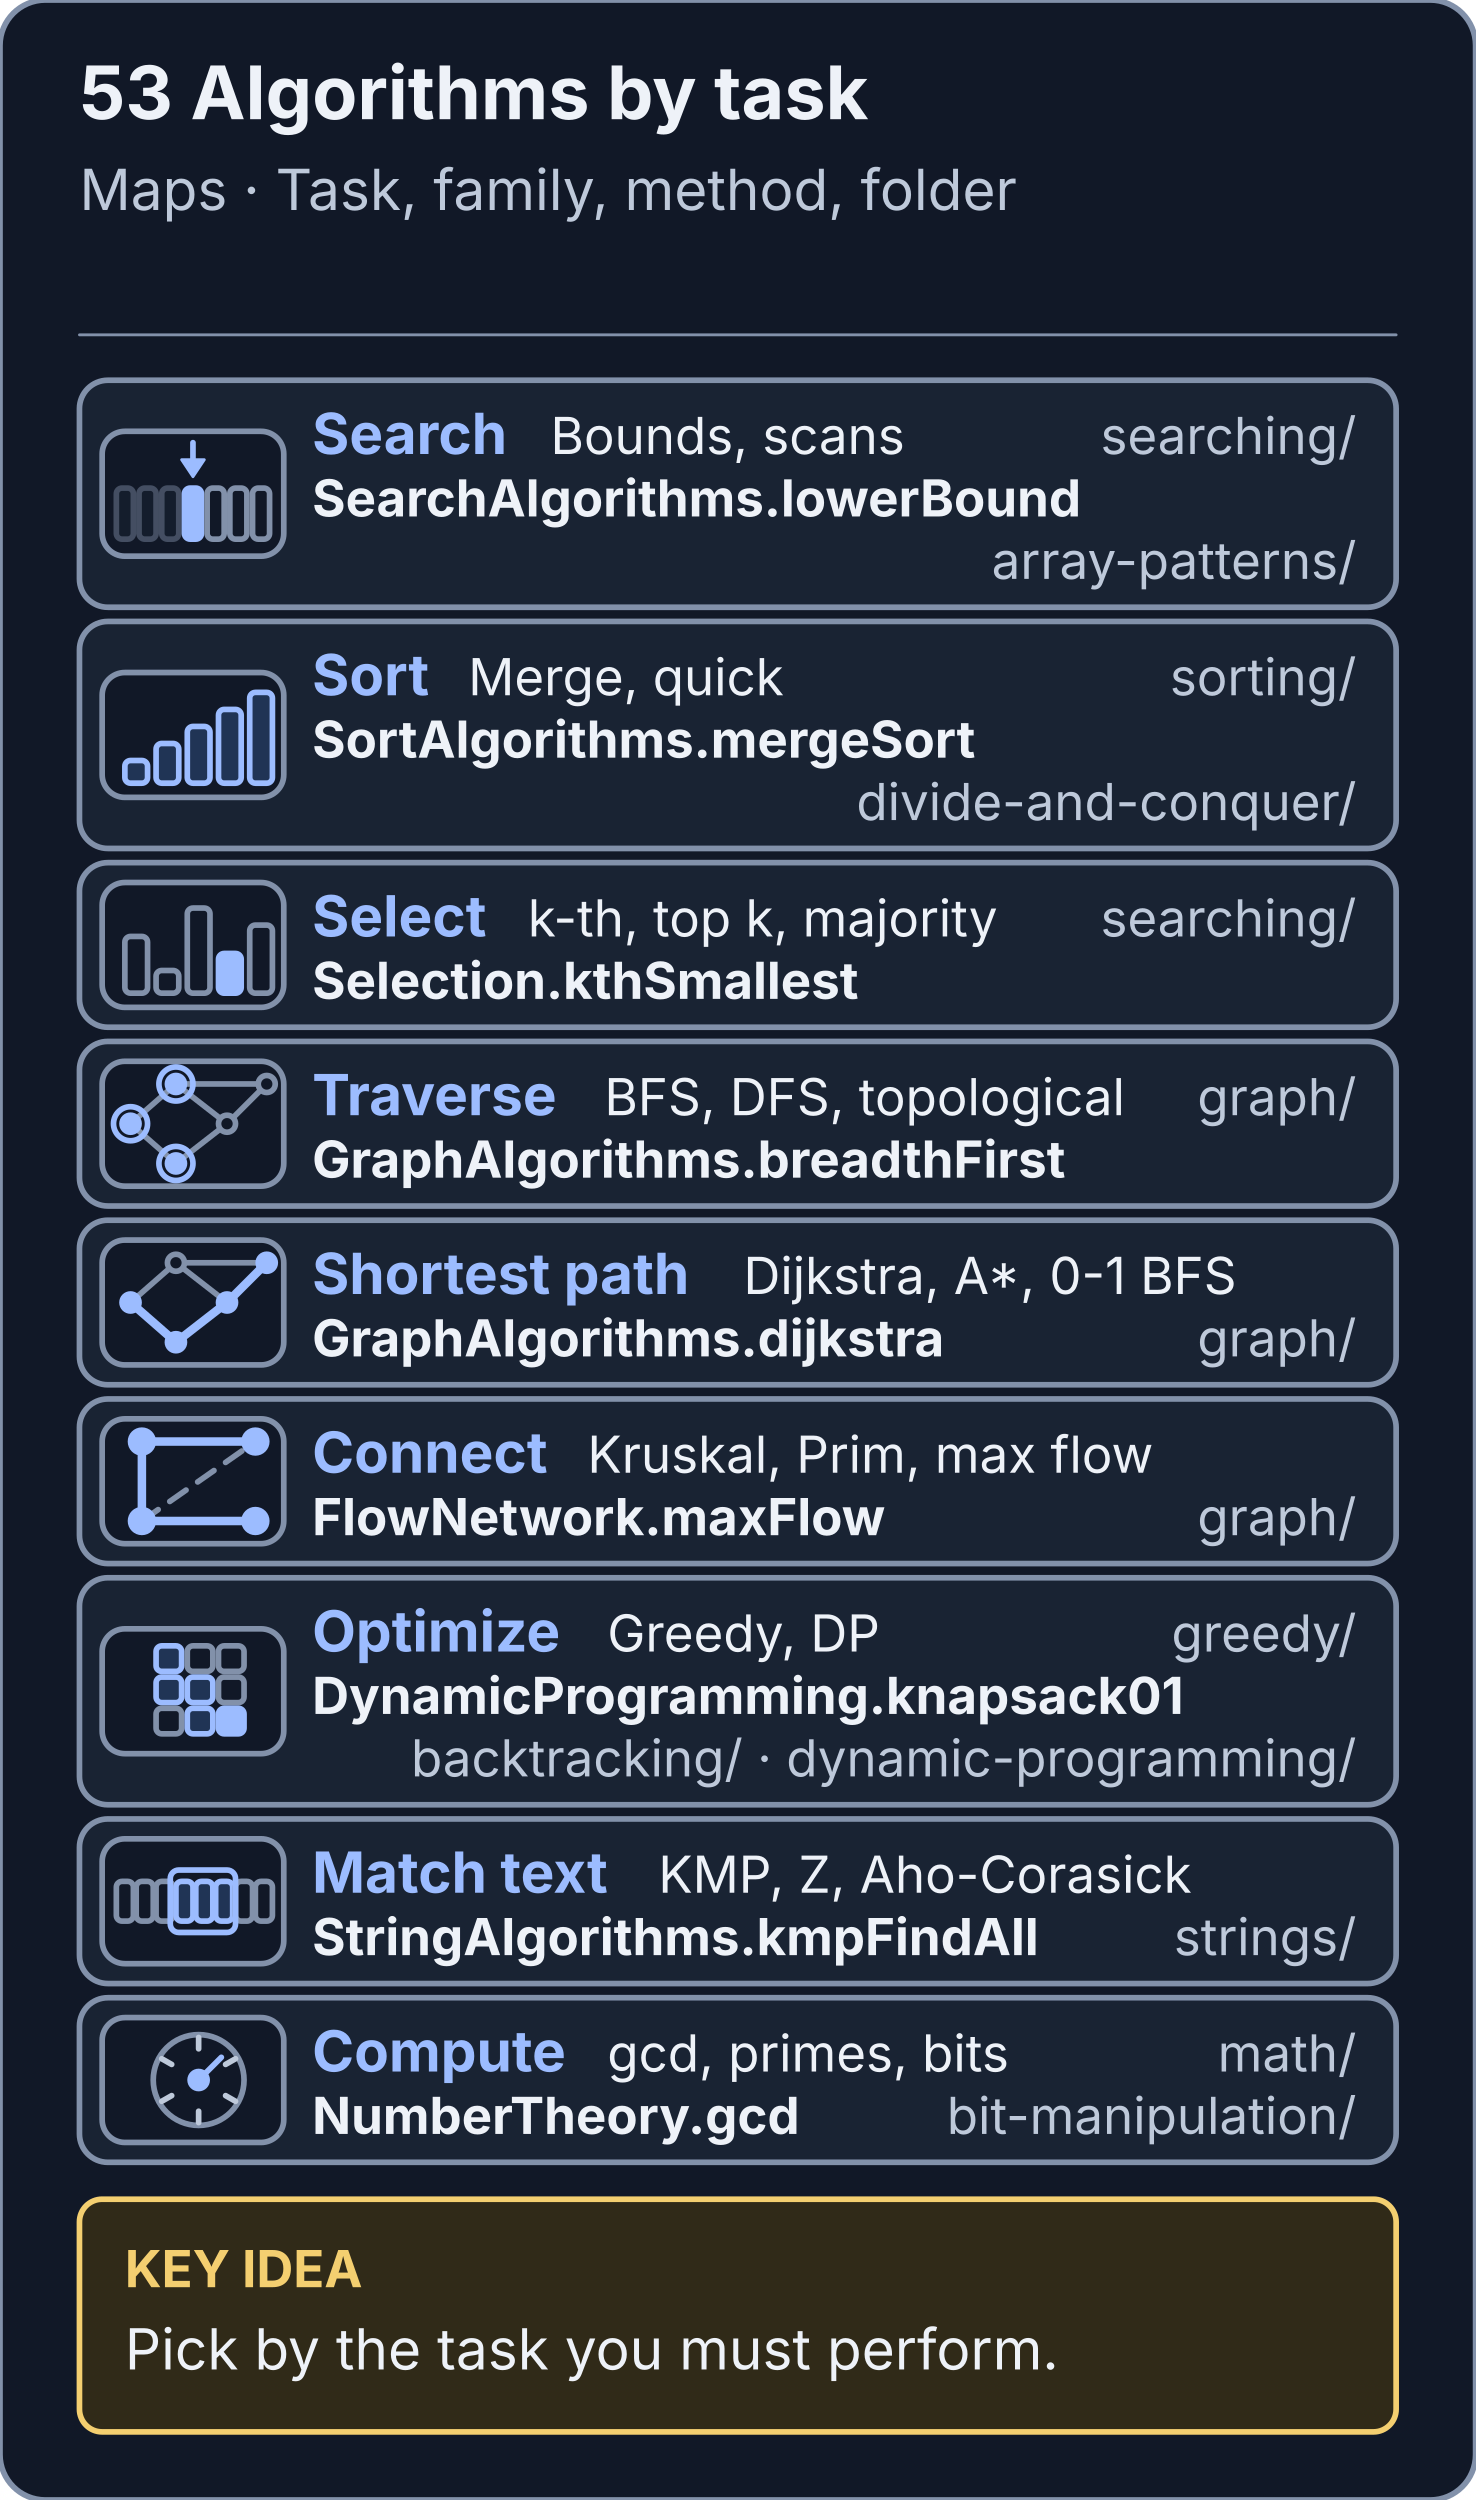
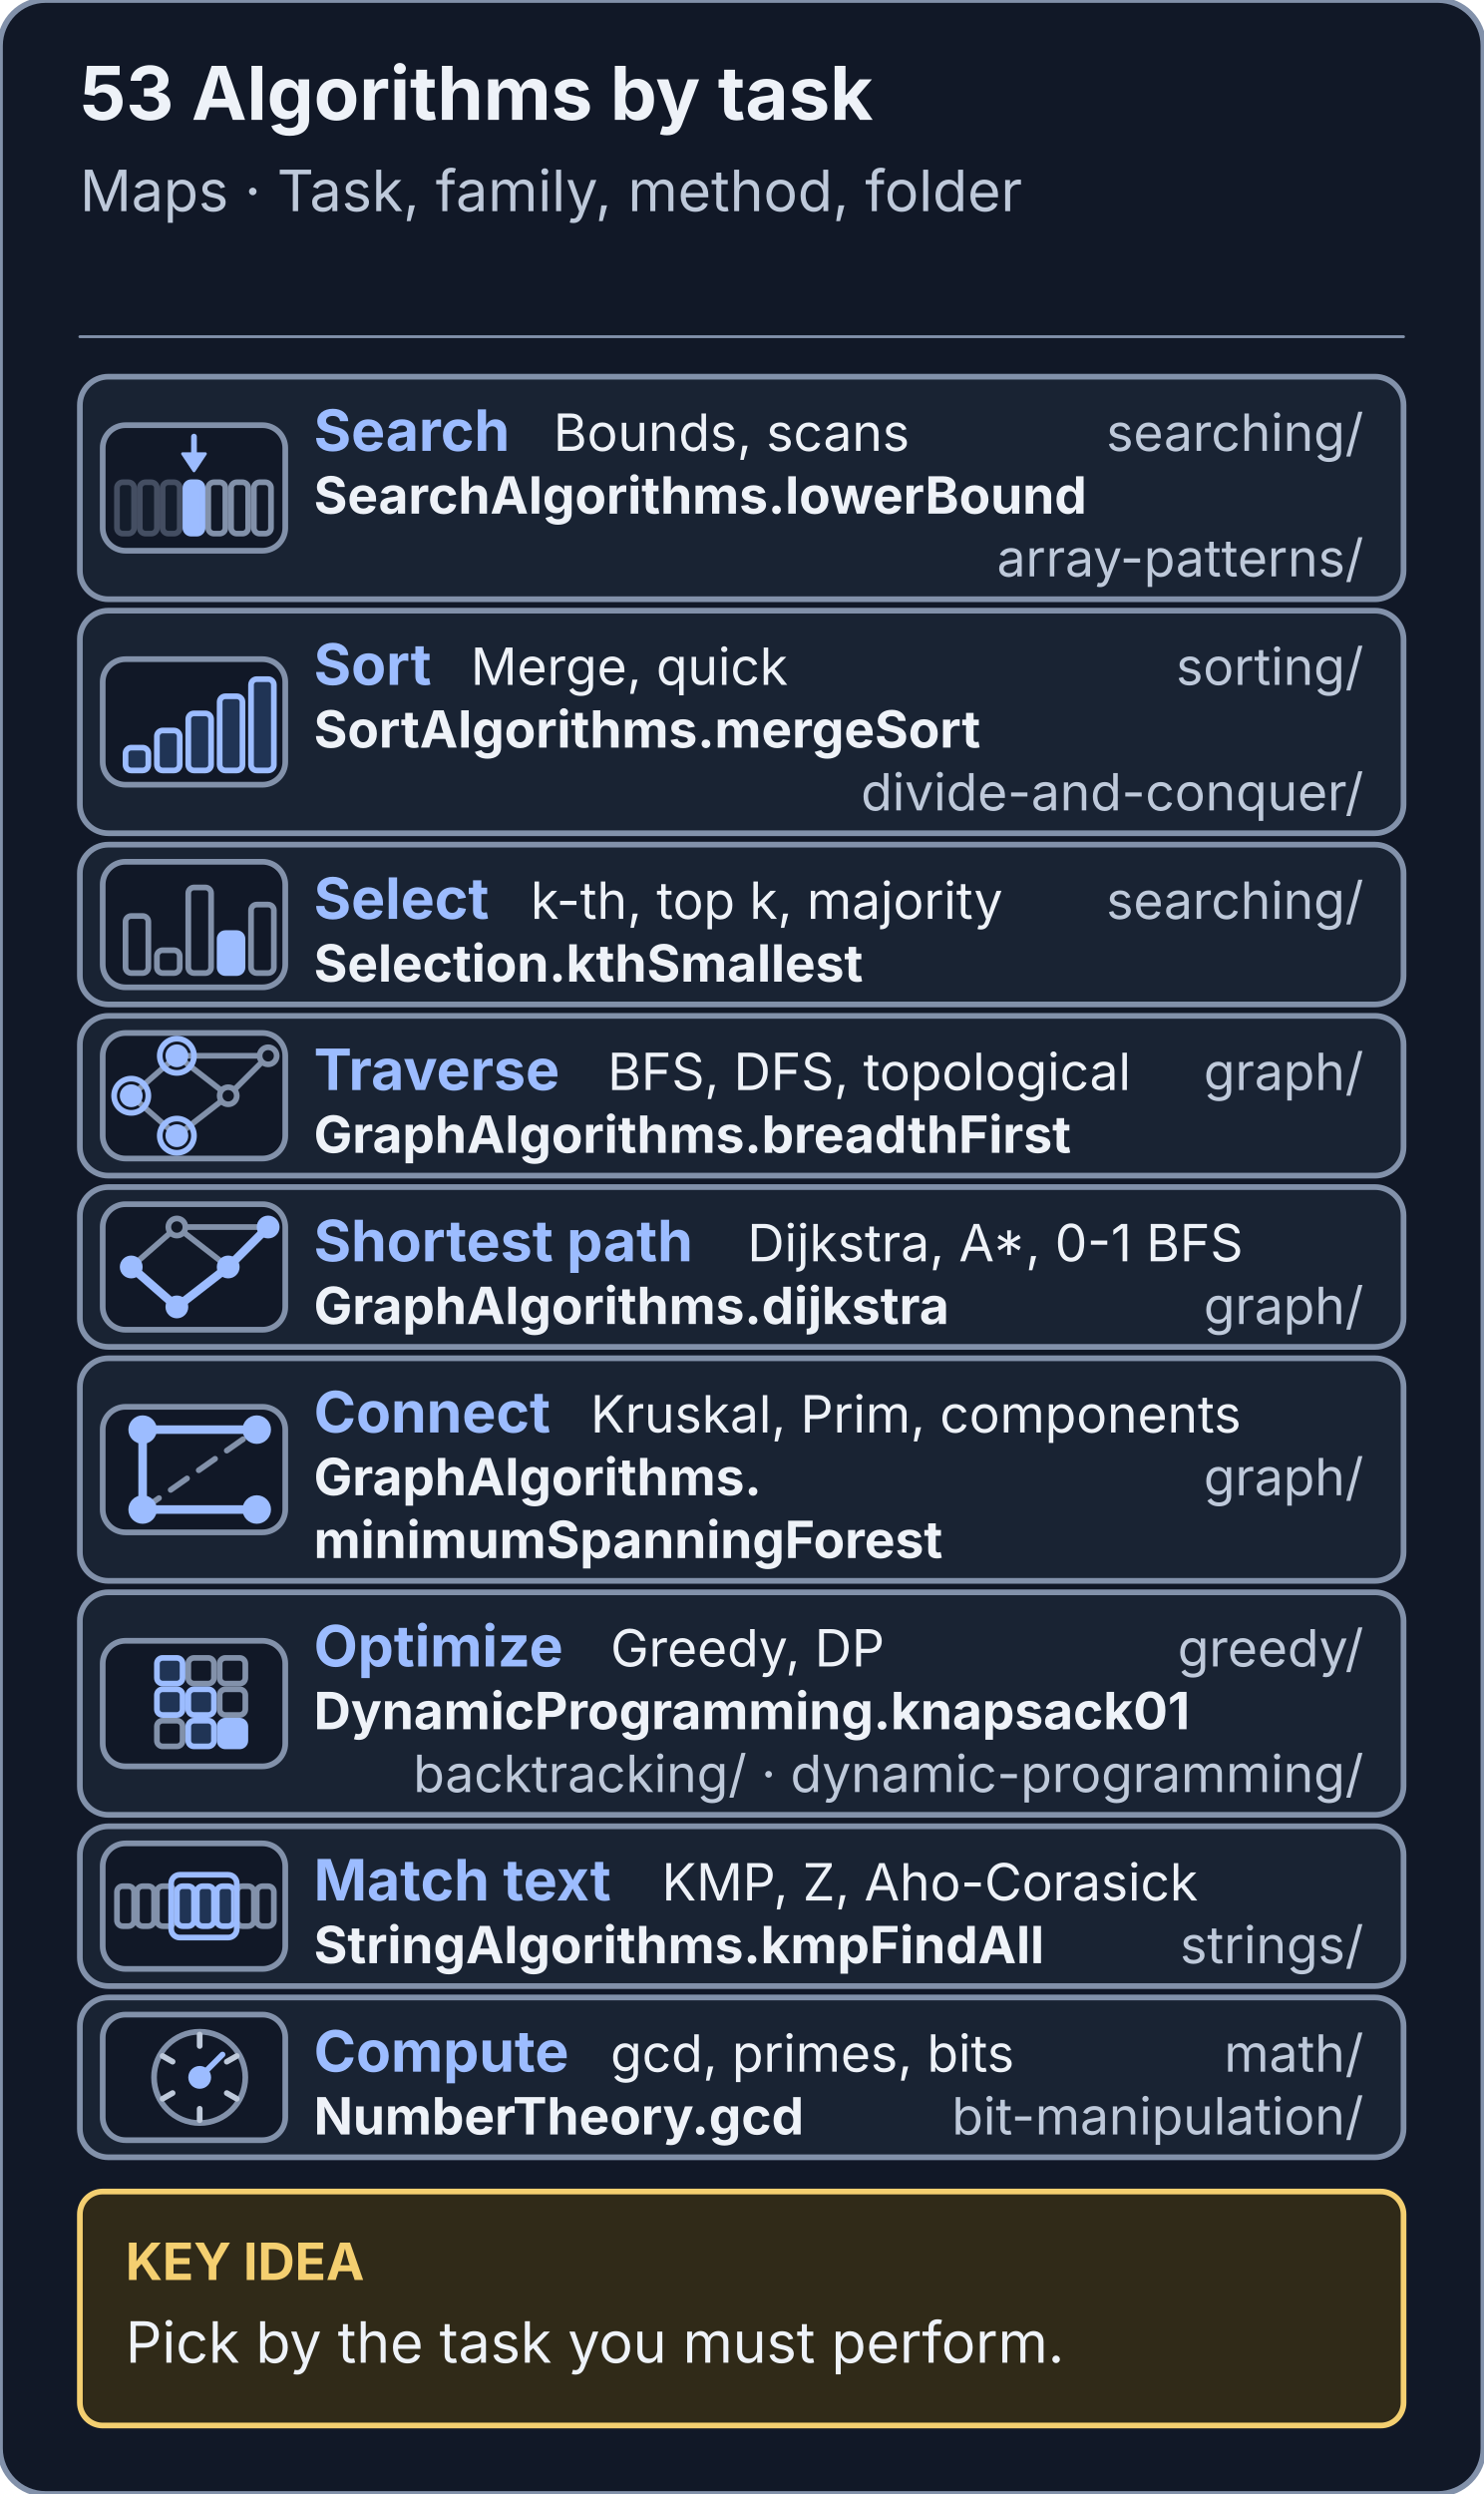
- <svg xmlns="http://www.w3.org/2000/svg" viewBox="0 0 520 881" width="520" height="881" role="img" aria-labelledby="title desc">
+ <svg xmlns="http://www.w3.org/2000/svg" viewBox="0 0 520 874" width="520" height="874" role="img" aria-labelledby="title desc">
  <style>text{font-family:system-ui,-apple-system,BlinkMacSystemFont,"Segoe UI",sans-serif} line,path{stroke-linecap:round;stroke-linejoin:round}</style>
  <defs>
    <marker id="algorithms-map-paper-arrow" markerWidth="9" markerHeight="9" refX="8" refY="4" orient="auto" markerUnits="userSpaceOnUse">
      <path d="M 0 0 L 8 4 L 0 8 Z" fill="#111827" />
    </marker>
    <marker id="algorithms-map-ink-arrow" markerWidth="9" markerHeight="9" refX="8" refY="4" orient="auto" markerUnits="userSpaceOnUse">
      <path d="M 0 0 L 8 4 L 0 8 Z" fill="#eef2f8" />
    </marker>
    <marker id="algorithms-map-muted-arrow" markerWidth="9" markerHeight="9" refX="8" refY="4" orient="auto" markerUnits="userSpaceOnUse">
      <path d="M 0 0 L 8 4 L 0 8 Z" fill="#bec9da" />
    </marker>
    <marker id="algorithms-map-line-arrow" markerWidth="9" markerHeight="9" refX="8" refY="4" orient="auto" markerUnits="userSpaceOnUse">
      <path d="M 0 0 L 8 4 L 0 8 Z" fill="#8291aa" />
    </marker>
    <marker id="algorithms-map-blue-arrow" markerWidth="9" markerHeight="9" refX="8" refY="4" orient="auto" markerUnits="userSpaceOnUse">
      <path d="M 0 0 L 8 4 L 0 8 Z" fill="#9cbcff" />
    </marker>
    <marker id="algorithms-map-soft-arrow" markerWidth="9" markerHeight="9" refX="8" refY="4" orient="auto" markerUnits="userSpaceOnUse">
      <path d="M 0 0 L 8 4 L 0 8 Z" fill="#203455" />
    </marker>
    <marker id="algorithms-map-note-arrow" markerWidth="9" markerHeight="9" refX="8" refY="4" orient="auto" markerUnits="userSpaceOnUse">
      <path d="M 0 0 L 8 4 L 0 8 Z" fill="#302a18" />
    </marker>
    <marker id="algorithms-map-gold-arrow" markerWidth="9" markerHeight="9" refX="8" refY="4" orient="auto" markerUnits="userSpaceOnUse">
      <path d="M 0 0 L 8 4 L 0 8 Z" fill="#f4cf70" />
    </marker>
    <marker id="algorithms-map-red-arrow" markerWidth="9" markerHeight="9" refX="8" refY="4" orient="auto" markerUnits="userSpaceOnUse">
      <path d="M 0 0 L 8 4 L 0 8 Z" fill="#ffaaa1" />
    </marker>
    <marker id="algorithms-map-panel-arrow" markerWidth="9" markerHeight="9" refX="8" refY="4" orient="auto" markerUnits="userSpaceOnUse">
      <path d="M 0 0 L 8 4 L 0 8 Z" fill="#192333" />
    </marker>
    <marker id="algorithms-map-green-arrow" markerWidth="9" markerHeight="9" refX="8" refY="4" orient="auto" markerUnits="userSpaceOnUse">
      <path d="M 0 0 L 8 4 L 0 8 Z" fill="#86dca2" />
    </marker>
    <marker id="algorithms-map-mint-arrow" markerWidth="9" markerHeight="9" refX="8" refY="4" orient="auto" markerUnits="userSpaceOnUse">
      <path d="M 0 0 L 8 4 L 0 8 Z" fill="#173527" />
    </marker>
    <marker id="algorithms-map-violet-arrow" markerWidth="9" markerHeight="9" refX="8" refY="4" orient="auto" markerUnits="userSpaceOnUse">
      <path d="M 0 0 L 8 4 L 0 8 Z" fill="#cdb6ff" />
    </marker>
    <marker id="algorithms-map-lilac-arrow" markerWidth="9" markerHeight="9" refX="8" refY="4" orient="auto" markerUnits="userSpaceOnUse">
      <path d="M 0 0 L 8 4 L 0 8 Z" fill="#2a2346" />
    </marker>
    <marker id="algorithms-map-rose-arrow" markerWidth="9" markerHeight="9" refX="8" refY="4" orient="auto" markerUnits="userSpaceOnUse">
      <path d="M 0 0 L 8 4 L 0 8 Z" fill="#3d1f22" />
    </marker>
  </defs>
-   <rect x="0" y="0" width="520" height="881" rx="16" fill="#111827" stroke="#8291aa" stroke-width="2" />
+   <rect x="0" y="0" width="520" height="874" rx="16" fill="#111827" stroke="#8291aa" stroke-width="2" />
  <text x="28" y="42" font-size="26" fill="#eef2f8" text-anchor="start" font-weight="700">53  Algorithms by task</text>
  <text x="28" y="74" font-size="20" fill="#bec9da" text-anchor="start" font-weight="400">Maps · Task, family, method, folder</text>
  <line x1="28" y1="118" x2="492" y2="118" stroke="#8291aa" stroke-width="1" />
-   <rect x="28" y="134" width="464" height="80" rx="10" fill="#192333" stroke="#8291aa" stroke-width="2" />
-   <rect x="36" y="152" width="64" height="44" rx="8" fill="#111827" stroke="#8291aa" stroke-width="2" />
-   <rect x="41" y="172" width="6" height="18" rx="2" fill="#192333" stroke="#8291aa" stroke-width="2" opacity="0.45" />
-   <rect x="49" y="172" width="6" height="18" rx="2" fill="#192333" stroke="#8291aa" stroke-width="2" opacity="0.45" />
-   <rect x="57" y="172" width="6" height="18" rx="2" fill="#192333" stroke="#8291aa" stroke-width="2" opacity="0.45" />
-   <rect x="65" y="172" width="6" height="18" rx="2" fill="#9cbcff" stroke="#9cbcff" stroke-width="2" />
-   <rect x="73" y="172" width="6" height="18" rx="2" fill="#111827" stroke="#8291aa" stroke-width="2" />
-   <rect x="81" y="172" width="6" height="18" rx="2" fill="#111827" stroke="#8291aa" stroke-width="2" />
-   <rect x="89" y="172" width="6" height="18" rx="2" fill="#111827" stroke="#8291aa" stroke-width="2" />
-   <line x1="68" y1="156" x2="68" y2="162" stroke="#9cbcff" stroke-width="2" />
-   <path d="M 68 168 L 64 162 L 72 162 Z" fill="#9cbcff" stroke="#9cbcff" stroke-width="1" />
-   <text x="110" y="160" font-size="20" fill="#9cbcff" text-anchor="start" font-weight="700">Search</text>
-   <text x="194" y="160" font-size="18" fill="#eef2f8" text-anchor="start" font-weight="400">Bounds, scans</text>
-   <text x="110" y="182" font-size="18" fill="#eef2f8" text-anchor="start" font-weight="700">SearchAlgorithms.lowerBound</text>
-   <text x="478" y="160" font-size="18" fill="#bec9da" text-anchor="end" font-weight="400">searching/</text>
-   <text x="478" y="204" font-size="18" fill="#bec9da" text-anchor="end" font-weight="400">array-patterns/</text>
-   <rect x="28" y="219" width="464" height="80" rx="10" fill="#192333" stroke="#8291aa" stroke-width="2" />
-   <rect x="36" y="237" width="64" height="44" rx="8" fill="#111827" stroke="#8291aa" stroke-width="2" />
-   <rect x="44" y="268" width="8" height="8" rx="2" fill="#203455" stroke="#9cbcff" stroke-width="2" />
-   <rect x="55" y="262" width="8" height="14" rx="2" fill="#203455" stroke="#9cbcff" stroke-width="2" />
-   <rect x="66" y="256" width="8" height="20" rx="2" fill="#203455" stroke="#9cbcff" stroke-width="2" />
-   <rect x="77" y="250" width="8" height="26" rx="2" fill="#203455" stroke="#9cbcff" stroke-width="2" />
-   <rect x="88" y="244" width="8" height="32" rx="2" fill="#203455" stroke="#9cbcff" stroke-width="2" />
-   <text x="110" y="245" font-size="20" fill="#9cbcff" text-anchor="start" font-weight="700">Sort</text>
-   <text x="165" y="245" font-size="18" fill="#eef2f8" text-anchor="start" font-weight="400">Merge, quick</text>
-   <text x="110" y="267" font-size="18" fill="#eef2f8" text-anchor="start" font-weight="700">SortAlgorithms.mergeSort</text>
-   <text x="478" y="245" font-size="18" fill="#bec9da" text-anchor="end" font-weight="400">sorting/</text>
-   <text x="478" y="289" font-size="18" fill="#bec9da" text-anchor="end" font-weight="400">divide-and-conquer/</text>
-   <rect x="28" y="304" width="464" height="58" rx="10" fill="#192333" stroke="#8291aa" stroke-width="2" />
-   <rect x="36" y="311" width="64" height="44" rx="8" fill="#111827" stroke="#8291aa" stroke-width="2" />
-   <rect x="44" y="330" width="8" height="20" rx="2" fill="#111827" stroke="#8291aa" stroke-width="2" />
-   <rect x="55" y="342" width="8" height="8" rx="2" fill="#111827" stroke="#8291aa" stroke-width="2" />
-   <rect x="66" y="320" width="8" height="30" rx="2" fill="#111827" stroke="#8291aa" stroke-width="2" />
-   <rect x="77" y="336" width="8" height="14" rx="2" fill="#9cbcff" stroke="#9cbcff" stroke-width="2" />
-   <rect x="88" y="326" width="8" height="24" rx="2" fill="#111827" stroke="#8291aa" stroke-width="2" />
-   <text x="110" y="330" font-size="20" fill="#9cbcff" text-anchor="start" font-weight="700">Select</text>
-   <text x="186" y="330" font-size="18" fill="#eef2f8" text-anchor="start" font-weight="400">k-th, top k, majority</text>
-   <text x="110" y="352" font-size="18" fill="#eef2f8" text-anchor="start" font-weight="700">Selection.kthSmallest</text>
-   <text x="478" y="330" font-size="18" fill="#bec9da" text-anchor="end" font-weight="400">searching/</text>
-   <rect x="28" y="367" width="464" height="58" rx="10" fill="#192333" stroke="#8291aa" stroke-width="2" />
-   <rect x="36" y="374" width="64" height="44" rx="8" fill="#111827" stroke="#8291aa" stroke-width="2" />
-   <line x1="46" y1="396" x2="62" y2="382" stroke="#8291aa" stroke-width="2" />
-   <line x1="46" y1="396" x2="62" y2="410" stroke="#8291aa" stroke-width="2" />
-   <line x1="62" y1="382" x2="80" y2="396" stroke="#8291aa" stroke-width="2" />
-   <line x1="62" y1="410" x2="80" y2="396" stroke="#8291aa" stroke-width="2" />
-   <line x1="80" y1="396" x2="94" y2="382" stroke="#8291aa" stroke-width="2" />
-   <line x1="62" y1="382" x2="94" y2="382" stroke="#8291aa" stroke-width="2" />
-   <circle cx="46" cy="396" r="6" fill="none" stroke="#9cbcff" stroke-width="2" />
-   <circle cx="46" cy="396" r="3" fill="#9cbcff" stroke="#9cbcff" stroke-width="2" />
-   <circle cx="62" cy="382" r="6" fill="none" stroke="#9cbcff" stroke-width="2" />
-   <circle cx="62" cy="382" r="3" fill="#9cbcff" stroke="#9cbcff" stroke-width="2" />
-   <circle cx="62" cy="410" r="6" fill="none" stroke="#9cbcff" stroke-width="2" />
-   <circle cx="62" cy="410" r="3" fill="#9cbcff" stroke="#9cbcff" stroke-width="2" />
-   <circle cx="80" cy="396" r="3" fill="#111827" stroke="#8291aa" stroke-width="2" />
-   <circle cx="94" cy="382" r="3" fill="#111827" stroke="#8291aa" stroke-width="2" />
-   <text x="110" y="393" font-size="20" fill="#9cbcff" text-anchor="start" font-weight="700">Traverse</text>
-   <text x="213" y="393" font-size="18" fill="#eef2f8" text-anchor="start" font-weight="400">BFS, DFS, topological</text>
-   <text x="110" y="415" font-size="18" fill="#eef2f8" text-anchor="start" font-weight="700">GraphAlgorithms.breadthFirst</text>
-   <text x="478" y="393" font-size="18" fill="#bec9da" text-anchor="end" font-weight="400">graph/</text>
-   <rect x="28" y="430" width="464" height="58" rx="10" fill="#192333" stroke="#8291aa" stroke-width="2" />
-   <rect x="36" y="437" width="64" height="44" rx="8" fill="#111827" stroke="#8291aa" stroke-width="2" />
-   <line x1="46" y1="459" x2="62" y2="445" stroke="#8291aa" stroke-width="2" />
-   <line x1="46" y1="459" x2="62" y2="473" stroke="#9cbcff" stroke-width="3" />
-   <line x1="62" y1="445" x2="80" y2="459" stroke="#8291aa" stroke-width="2" />
-   <line x1="62" y1="473" x2="80" y2="459" stroke="#9cbcff" stroke-width="3" />
-   <line x1="80" y1="459" x2="94" y2="445" stroke="#9cbcff" stroke-width="3" />
-   <line x1="62" y1="445" x2="94" y2="445" stroke="#8291aa" stroke-width="2" />
-   <circle cx="46" cy="459" r="3" fill="#9cbcff" stroke="#9cbcff" stroke-width="2" />
-   <circle cx="62" cy="445" r="3" fill="#111827" stroke="#8291aa" stroke-width="2" />
-   <circle cx="62" cy="473" r="3" fill="#9cbcff" stroke="#9cbcff" stroke-width="2" />
-   <circle cx="80" cy="459" r="3" fill="#9cbcff" stroke="#9cbcff" stroke-width="2" />
-   <circle cx="94" cy="445" r="3" fill="#9cbcff" stroke="#9cbcff" stroke-width="2" />
-   <text x="110" y="456" font-size="20" fill="#9cbcff" text-anchor="start" font-weight="700">Shortest path</text>
-   <text x="262" y="456" font-size="18" fill="#eef2f8" text-anchor="start" font-weight="400">Dijkstra, A*, 0-1 BFS</text>
-   <text x="110" y="478" font-size="18" fill="#eef2f8" text-anchor="start" font-weight="700">GraphAlgorithms.dijkstra</text>
-   <text x="478" y="478" font-size="18" fill="#bec9da" text-anchor="end" font-weight="400">graph/</text>
-   <rect x="28" y="493" width="464" height="58" rx="10" fill="#192333" stroke="#8291aa" stroke-width="2" />
-   <rect x="36" y="500" width="64" height="44" rx="8" fill="#111827" stroke="#8291aa" stroke-width="2" />
-   <line x1="50" y1="536" x2="90" y2="508" stroke="#8291aa" stroke-width="2" stroke-dasharray="7 5" />
-   <line x1="50" y1="508" x2="90" y2="508" stroke="#9cbcff" stroke-width="3" />
-   <line x1="50" y1="508" x2="50" y2="536" stroke="#9cbcff" stroke-width="3" />
-   <line x1="50" y1="536" x2="90" y2="536" stroke="#9cbcff" stroke-width="3" />
-   <circle cx="50" cy="508" r="4" fill="#9cbcff" stroke="#9cbcff" stroke-width="2" />
-   <circle cx="90" cy="508" r="4" fill="#9cbcff" stroke="#9cbcff" stroke-width="2" />
-   <circle cx="50" cy="536" r="4" fill="#9cbcff" stroke="#9cbcff" stroke-width="2" />
-   <circle cx="90" cy="536" r="4" fill="#9cbcff" stroke="#9cbcff" stroke-width="2" />
-   <text x="110" y="519" font-size="20" fill="#9cbcff" text-anchor="start" font-weight="700">Connect</text>
-   <text x="207" y="519" font-size="18" fill="#eef2f8" text-anchor="start" font-weight="400">Kruskal, Prim, max flow</text>
-   <text x="110" y="541" font-size="18" fill="#eef2f8" text-anchor="start" font-weight="700">FlowNetwork.maxFlow</text>
-   <text x="478" y="541" font-size="18" fill="#bec9da" text-anchor="end" font-weight="400">graph/</text>
-   <rect x="28" y="556" width="464" height="80" rx="10" fill="#192333" stroke="#8291aa" stroke-width="2" />
-   <rect x="36" y="574" width="64" height="44" rx="8" fill="#111827" stroke="#8291aa" stroke-width="2" />
-   <rect x="55" y="580" width="9" height="9" rx="2" fill="#203455" stroke="#9cbcff" stroke-width="2" />
-   <rect x="66" y="580" width="9" height="9" rx="2" fill="#111827" stroke="#8291aa" stroke-width="2" />
-   <rect x="77" y="580" width="9" height="9" rx="2" fill="#111827" stroke="#8291aa" stroke-width="2" />
-   <rect x="55" y="591" width="9" height="9" rx="2" fill="#203455" stroke="#9cbcff" stroke-width="2" />
-   <rect x="66" y="591" width="9" height="9" rx="2" fill="#203455" stroke="#9cbcff" stroke-width="2" />
-   <rect x="77" y="591" width="9" height="9" rx="2" fill="#111827" stroke="#8291aa" stroke-width="2" />
-   <rect x="55" y="602" width="9" height="9" rx="2" fill="#111827" stroke="#8291aa" stroke-width="2" />
-   <rect x="66" y="602" width="9" height="9" rx="2" fill="#203455" stroke="#9cbcff" stroke-width="2" />
-   <rect x="77" y="602" width="9" height="9" rx="2" fill="#9cbcff" stroke="#9cbcff" stroke-width="2" />
-   <text x="110" y="582" font-size="20" fill="#9cbcff" text-anchor="start" font-weight="700">Optimize</text>
-   <text x="214" y="582" font-size="18" fill="#eef2f8" text-anchor="start" font-weight="400">Greedy, DP</text>
-   <text x="110" y="604" font-size="18" fill="#eef2f8" text-anchor="start" font-weight="700">DynamicProgramming.knapsack01</text>
-   <text x="478" y="582" font-size="18" fill="#bec9da" text-anchor="end" font-weight="400">greedy/</text>
-   <text x="478" y="626" font-size="18" fill="#bec9da" text-anchor="end" font-weight="400">backtracking/ · dynamic-programming/</text>
-   <rect x="28" y="641" width="464" height="58" rx="10" fill="#192333" stroke="#8291aa" stroke-width="2" />
-   <rect x="36" y="648" width="64" height="44" rx="8" fill="#111827" stroke="#8291aa" stroke-width="2" />
-   <rect x="41" y="663" width="6" height="14" rx="2" fill="#111827" stroke="#8291aa" stroke-width="2" />
-   <rect x="48" y="663" width="6" height="14" rx="2" fill="#111827" stroke="#8291aa" stroke-width="2" />
-   <rect x="55" y="663" width="6" height="14" rx="2" fill="#111827" stroke="#8291aa" stroke-width="2" />
-   <rect x="62" y="663" width="6" height="14" rx="2" fill="#203455" stroke="#9cbcff" stroke-width="2" />
-   <rect x="69" y="663" width="6" height="14" rx="2" fill="#203455" stroke="#9cbcff" stroke-width="2" />
-   <rect x="76" y="663" width="6" height="14" rx="2" fill="#203455" stroke="#9cbcff" stroke-width="2" />
-   <rect x="83" y="663" width="6" height="14" rx="2" fill="#111827" stroke="#8291aa" stroke-width="2" />
-   <rect x="90" y="663" width="6" height="14" rx="2" fill="#111827" stroke="#8291aa" stroke-width="2" />
-   <rect x="60" y="659" width="23" height="22" rx="3" fill="none" stroke="#9cbcff" stroke-width="2" />
-   <text x="110" y="667" font-size="20" fill="#9cbcff" text-anchor="start" font-weight="700">Match text</text>
-   <text x="232" y="667" font-size="18" fill="#eef2f8" text-anchor="start" font-weight="400">KMP, Z, Aho-Corasick</text>
-   <text x="110" y="689" font-size="18" fill="#eef2f8" text-anchor="start" font-weight="700">StringAlgorithms.kmpFindAll</text>
-   <text x="478" y="689" font-size="18" fill="#bec9da" text-anchor="end" font-weight="400">strings/</text>
-   <rect x="28" y="704" width="464" height="58" rx="10" fill="#192333" stroke="#8291aa" stroke-width="2" />
-   <rect x="36" y="711" width="64" height="44" rx="8" fill="#111827" stroke="#8291aa" stroke-width="2" />
-   <circle cx="70" cy="733" r="16" fill="#111827" stroke="#8291aa" stroke-width="2" />
-   <line x1="70" y1="722" x2="70" y2="718" stroke="#bec9da" stroke-width="2" />
-   <line x1="79.5" y1="727.5" x2="83.0" y2="725.5" stroke="#bec9da" stroke-width="2" />
-   <line x1="79.5" y1="738.5" x2="83.0" y2="740.5" stroke="#bec9da" stroke-width="2" />
-   <line x1="70" y1="744" x2="70" y2="748" stroke="#bec9da" stroke-width="2" />
-   <line x1="60.5" y1="738.5" x2="57.0" y2="740.5" stroke="#bec9da" stroke-width="2" />
-   <line x1="60.5" y1="727.5" x2="57.0" y2="725.5" stroke="#bec9da" stroke-width="2" />
-   <line x1="70" y1="733" x2="78" y2="725" stroke="#9cbcff" stroke-width="2" />
-   <circle cx="70" cy="733" r="3" fill="#9cbcff" stroke="#9cbcff" stroke-width="2" />
-   <text x="110" y="730" font-size="20" fill="#9cbcff" text-anchor="start" font-weight="700">Compute</text>
-   <text x="214" y="730" font-size="18" fill="#eef2f8" text-anchor="start" font-weight="400">gcd, primes, bits</text>
-   <text x="110" y="752" font-size="18" fill="#eef2f8" text-anchor="start" font-weight="700">NumberTheory.gcd</text>
-   <text x="478" y="730" font-size="18" fill="#bec9da" text-anchor="end" font-weight="400">math/</text>
-   <text x="478" y="752" font-size="18" fill="#bec9da" text-anchor="end" font-weight="400">bit-manipulation/</text>
-   <rect x="28" y="775" width="464" height="82" rx="8" fill="#302a18" stroke="#f4cf70" stroke-width="2" />
-   <text x="44" y="806" font-size="18" fill="#f4cf70" text-anchor="start" font-weight="700">KEY IDEA</text>
-   <text x="44" y="835" font-size="20" fill="#eef2f8" text-anchor="start" font-weight="400">Pick by the task you must perform.</text>
+   <rect x="28" y="132" width="464" height="78" rx="10" fill="#192333" stroke="#8291aa" stroke-width="2" />
+   <rect x="36" y="149" width="64" height="44" rx="8" fill="#111827" stroke="#8291aa" stroke-width="2" />
+   <rect x="41" y="169" width="6" height="18" rx="2" fill="#192333" stroke="#8291aa" stroke-width="2" opacity="0.45" />
+   <rect x="49" y="169" width="6" height="18" rx="2" fill="#192333" stroke="#8291aa" stroke-width="2" opacity="0.45" />
+   <rect x="57" y="169" width="6" height="18" rx="2" fill="#192333" stroke="#8291aa" stroke-width="2" opacity="0.45" />
+   <rect x="65" y="169" width="6" height="18" rx="2" fill="#9cbcff" stroke="#9cbcff" stroke-width="2" />
+   <rect x="73" y="169" width="6" height="18" rx="2" fill="#111827" stroke="#8291aa" stroke-width="2" />
+   <rect x="81" y="169" width="6" height="18" rx="2" fill="#111827" stroke="#8291aa" stroke-width="2" />
+   <rect x="89" y="169" width="6" height="18" rx="2" fill="#111827" stroke="#8291aa" stroke-width="2" />
+   <line x1="68" y1="153" x2="68" y2="159" stroke="#9cbcff" stroke-width="2" />
+   <path d="M 68 165 L 64 159 L 72 159 Z" fill="#9cbcff" stroke="#9cbcff" stroke-width="1" />
+   <text x="110" y="158" font-size="20" fill="#9cbcff" text-anchor="start" font-weight="700">Search</text>
+   <text x="194" y="158" font-size="18" fill="#eef2f8" text-anchor="start" font-weight="400">Bounds, scans</text>
+   <text x="110" y="180" font-size="18" fill="#eef2f8" text-anchor="start" font-weight="700">SearchAlgorithms.lowerBound</text>
+   <text x="478" y="158" font-size="18" fill="#bec9da" text-anchor="end" font-weight="400">searching/</text>
+   <text x="478" y="202" font-size="18" fill="#bec9da" text-anchor="end" font-weight="400">array-patterns/</text>
+   <rect x="28" y="214" width="464" height="78" rx="10" fill="#192333" stroke="#8291aa" stroke-width="2" />
+   <rect x="36" y="231" width="64" height="44" rx="8" fill="#111827" stroke="#8291aa" stroke-width="2" />
+   <rect x="44" y="262" width="8" height="8" rx="2" fill="#203455" stroke="#9cbcff" stroke-width="2" />
+   <rect x="55" y="256" width="8" height="14" rx="2" fill="#203455" stroke="#9cbcff" stroke-width="2" />
+   <rect x="66" y="250" width="8" height="20" rx="2" fill="#203455" stroke="#9cbcff" stroke-width="2" />
+   <rect x="77" y="244" width="8" height="26" rx="2" fill="#203455" stroke="#9cbcff" stroke-width="2" />
+   <rect x="88" y="238" width="8" height="32" rx="2" fill="#203455" stroke="#9cbcff" stroke-width="2" />
+   <text x="110" y="240" font-size="20" fill="#9cbcff" text-anchor="start" font-weight="700">Sort</text>
+   <text x="165" y="240" font-size="18" fill="#eef2f8" text-anchor="start" font-weight="400">Merge, quick</text>
+   <text x="110" y="262" font-size="18" fill="#eef2f8" text-anchor="start" font-weight="700">SortAlgorithms.mergeSort</text>
+   <text x="478" y="240" font-size="18" fill="#bec9da" text-anchor="end" font-weight="400">sorting/</text>
+   <text x="478" y="284" font-size="18" fill="#bec9da" text-anchor="end" font-weight="400">divide-and-conquer/</text>
+   <rect x="28" y="296" width="464" height="56" rx="10" fill="#192333" stroke="#8291aa" stroke-width="2" />
+   <rect x="36" y="302" width="64" height="44" rx="8" fill="#111827" stroke="#8291aa" stroke-width="2" />
+   <rect x="44" y="321" width="8" height="20" rx="2" fill="#111827" stroke="#8291aa" stroke-width="2" />
+   <rect x="55" y="333" width="8" height="8" rx="2" fill="#111827" stroke="#8291aa" stroke-width="2" />
+   <rect x="66" y="311" width="8" height="30" rx="2" fill="#111827" stroke="#8291aa" stroke-width="2" />
+   <rect x="77" y="327" width="8" height="14" rx="2" fill="#9cbcff" stroke="#9cbcff" stroke-width="2" />
+   <rect x="88" y="317" width="8" height="24" rx="2" fill="#111827" stroke="#8291aa" stroke-width="2" />
+   <text x="110" y="322" font-size="20" fill="#9cbcff" text-anchor="start" font-weight="700">Select</text>
+   <text x="186" y="322" font-size="18" fill="#eef2f8" text-anchor="start" font-weight="400">k-th, top k, majority</text>
+   <text x="110" y="344" font-size="18" fill="#eef2f8" text-anchor="start" font-weight="700">Selection.kthSmallest</text>
+   <text x="478" y="322" font-size="18" fill="#bec9da" text-anchor="end" font-weight="400">searching/</text>
+   <rect x="28" y="356" width="464" height="56" rx="10" fill="#192333" stroke="#8291aa" stroke-width="2" />
+   <rect x="36" y="362" width="64" height="44" rx="8" fill="#111827" stroke="#8291aa" stroke-width="2" />
+   <line x1="46" y1="384" x2="62" y2="370" stroke="#8291aa" stroke-width="2" />
+   <line x1="46" y1="384" x2="62" y2="398" stroke="#8291aa" stroke-width="2" />
+   <line x1="62" y1="370" x2="80" y2="384" stroke="#8291aa" stroke-width="2" />
+   <line x1="62" y1="398" x2="80" y2="384" stroke="#8291aa" stroke-width="2" />
+   <line x1="80" y1="384" x2="94" y2="370" stroke="#8291aa" stroke-width="2" />
+   <line x1="62" y1="370" x2="94" y2="370" stroke="#8291aa" stroke-width="2" />
+   <circle cx="46" cy="384" r="6" fill="none" stroke="#9cbcff" stroke-width="2" />
+   <circle cx="46" cy="384" r="3" fill="#9cbcff" stroke="#9cbcff" stroke-width="2" />
+   <circle cx="62" cy="370" r="6" fill="none" stroke="#9cbcff" stroke-width="2" />
+   <circle cx="62" cy="370" r="3" fill="#9cbcff" stroke="#9cbcff" stroke-width="2" />
+   <circle cx="62" cy="398" r="6" fill="none" stroke="#9cbcff" stroke-width="2" />
+   <circle cx="62" cy="398" r="3" fill="#9cbcff" stroke="#9cbcff" stroke-width="2" />
+   <circle cx="80" cy="384" r="3" fill="#111827" stroke="#8291aa" stroke-width="2" />
+   <circle cx="94" cy="370" r="3" fill="#111827" stroke="#8291aa" stroke-width="2" />
+   <text x="110" y="382" font-size="20" fill="#9cbcff" text-anchor="start" font-weight="700">Traverse</text>
+   <text x="213" y="382" font-size="18" fill="#eef2f8" text-anchor="start" font-weight="400">BFS, DFS, topological</text>
+   <text x="110" y="404" font-size="18" fill="#eef2f8" text-anchor="start" font-weight="700">GraphAlgorithms.breadthFirst</text>
+   <text x="478" y="382" font-size="18" fill="#bec9da" text-anchor="end" font-weight="400">graph/</text>
+   <rect x="28" y="416" width="464" height="56" rx="10" fill="#192333" stroke="#8291aa" stroke-width="2" />
+   <rect x="36" y="422" width="64" height="44" rx="8" fill="#111827" stroke="#8291aa" stroke-width="2" />
+   <line x1="46" y1="444" x2="62" y2="430" stroke="#8291aa" stroke-width="2" />
+   <line x1="46" y1="444" x2="62" y2="458" stroke="#9cbcff" stroke-width="3" />
+   <line x1="62" y1="430" x2="80" y2="444" stroke="#8291aa" stroke-width="2" />
+   <line x1="62" y1="458" x2="80" y2="444" stroke="#9cbcff" stroke-width="3" />
+   <line x1="80" y1="444" x2="94" y2="430" stroke="#9cbcff" stroke-width="3" />
+   <line x1="62" y1="430" x2="94" y2="430" stroke="#8291aa" stroke-width="2" />
+   <circle cx="46" cy="444" r="3" fill="#9cbcff" stroke="#9cbcff" stroke-width="2" />
+   <circle cx="62" cy="430" r="3" fill="#111827" stroke="#8291aa" stroke-width="2" />
+   <circle cx="62" cy="458" r="3" fill="#9cbcff" stroke="#9cbcff" stroke-width="2" />
+   <circle cx="80" cy="444" r="3" fill="#9cbcff" stroke="#9cbcff" stroke-width="2" />
+   <circle cx="94" cy="430" r="3" fill="#9cbcff" stroke="#9cbcff" stroke-width="2" />
+   <text x="110" y="442" font-size="20" fill="#9cbcff" text-anchor="start" font-weight="700">Shortest path</text>
+   <text x="262" y="442" font-size="18" fill="#eef2f8" text-anchor="start" font-weight="400">Dijkstra, A*, 0-1 BFS</text>
+   <text x="110" y="464" font-size="18" fill="#eef2f8" text-anchor="start" font-weight="700">GraphAlgorithms.dijkstra</text>
+   <text x="478" y="464" font-size="18" fill="#bec9da" text-anchor="end" font-weight="400">graph/</text>
+   <rect x="28" y="476" width="464" height="78" rx="10" fill="#192333" stroke="#8291aa" stroke-width="2" />
+   <rect x="36" y="493" width="64" height="44" rx="8" fill="#111827" stroke="#8291aa" stroke-width="2" />
+   <line x1="50" y1="529" x2="90" y2="501" stroke="#8291aa" stroke-width="2" stroke-dasharray="7 5" />
+   <line x1="50" y1="501" x2="90" y2="501" stroke="#9cbcff" stroke-width="3" />
+   <line x1="50" y1="501" x2="50" y2="529" stroke="#9cbcff" stroke-width="3" />
+   <line x1="50" y1="529" x2="90" y2="529" stroke="#9cbcff" stroke-width="3" />
+   <circle cx="50" cy="501" r="4" fill="#9cbcff" stroke="#9cbcff" stroke-width="2" />
+   <circle cx="90" cy="501" r="4" fill="#9cbcff" stroke="#9cbcff" stroke-width="2" />
+   <circle cx="50" cy="529" r="4" fill="#9cbcff" stroke="#9cbcff" stroke-width="2" />
+   <circle cx="90" cy="529" r="4" fill="#9cbcff" stroke="#9cbcff" stroke-width="2" />
+   <text x="110" y="502" font-size="20" fill="#9cbcff" text-anchor="start" font-weight="700">Connect</text>
+   <text x="207" y="502" font-size="18" fill="#eef2f8" text-anchor="start" font-weight="400">Kruskal, Prim, components</text>
+   <text x="110" y="524" font-size="18" fill="#eef2f8" text-anchor="start" font-weight="700">GraphAlgorithms.</text>
+   <text x="110" y="546" font-size="18" fill="#eef2f8" text-anchor="start" font-weight="700">minimumSpanningForest</text>
+   <text x="478" y="524" font-size="18" fill="#bec9da" text-anchor="end" font-weight="400">graph/</text>
+   <rect x="28" y="558" width="464" height="78" rx="10" fill="#192333" stroke="#8291aa" stroke-width="2" />
+   <rect x="36" y="575" width="64" height="44" rx="8" fill="#111827" stroke="#8291aa" stroke-width="2" />
+   <rect x="55" y="581" width="9" height="9" rx="2" fill="#203455" stroke="#9cbcff" stroke-width="2" />
+   <rect x="66" y="581" width="9" height="9" rx="2" fill="#111827" stroke="#8291aa" stroke-width="2" />
+   <rect x="77" y="581" width="9" height="9" rx="2" fill="#111827" stroke="#8291aa" stroke-width="2" />
+   <rect x="55" y="592" width="9" height="9" rx="2" fill="#203455" stroke="#9cbcff" stroke-width="2" />
+   <rect x="66" y="592" width="9" height="9" rx="2" fill="#203455" stroke="#9cbcff" stroke-width="2" />
+   <rect x="77" y="592" width="9" height="9" rx="2" fill="#111827" stroke="#8291aa" stroke-width="2" />
+   <rect x="55" y="603" width="9" height="9" rx="2" fill="#111827" stroke="#8291aa" stroke-width="2" />
+   <rect x="66" y="603" width="9" height="9" rx="2" fill="#203455" stroke="#9cbcff" stroke-width="2" />
+   <rect x="77" y="603" width="9" height="9" rx="2" fill="#9cbcff" stroke="#9cbcff" stroke-width="2" />
+   <text x="110" y="584" font-size="20" fill="#9cbcff" text-anchor="start" font-weight="700">Optimize</text>
+   <text x="214" y="584" font-size="18" fill="#eef2f8" text-anchor="start" font-weight="400">Greedy, DP</text>
+   <text x="110" y="606" font-size="18" fill="#eef2f8" text-anchor="start" font-weight="700">DynamicProgramming.knapsack01</text>
+   <text x="478" y="584" font-size="18" fill="#bec9da" text-anchor="end" font-weight="400">greedy/</text>
+   <text x="478" y="628" font-size="18" fill="#bec9da" text-anchor="end" font-weight="400">backtracking/ · dynamic-programming/</text>
+   <rect x="28" y="640" width="464" height="56" rx="10" fill="#192333" stroke="#8291aa" stroke-width="2" />
+   <rect x="36" y="646" width="64" height="44" rx="8" fill="#111827" stroke="#8291aa" stroke-width="2" />
+   <rect x="41" y="661" width="6" height="14" rx="2" fill="#111827" stroke="#8291aa" stroke-width="2" />
+   <rect x="48" y="661" width="6" height="14" rx="2" fill="#111827" stroke="#8291aa" stroke-width="2" />
+   <rect x="55" y="661" width="6" height="14" rx="2" fill="#111827" stroke="#8291aa" stroke-width="2" />
+   <rect x="62" y="661" width="6" height="14" rx="2" fill="#203455" stroke="#9cbcff" stroke-width="2" />
+   <rect x="69" y="661" width="6" height="14" rx="2" fill="#203455" stroke="#9cbcff" stroke-width="2" />
+   <rect x="76" y="661" width="6" height="14" rx="2" fill="#203455" stroke="#9cbcff" stroke-width="2" />
+   <rect x="83" y="661" width="6" height="14" rx="2" fill="#111827" stroke="#8291aa" stroke-width="2" />
+   <rect x="90" y="661" width="6" height="14" rx="2" fill="#111827" stroke="#8291aa" stroke-width="2" />
+   <rect x="60" y="657" width="23" height="22" rx="3" fill="none" stroke="#9cbcff" stroke-width="2" />
+   <text x="110" y="666" font-size="20" fill="#9cbcff" text-anchor="start" font-weight="700">Match text</text>
+   <text x="232" y="666" font-size="18" fill="#eef2f8" text-anchor="start" font-weight="400">KMP, Z, Aho-Corasick</text>
+   <text x="110" y="688" font-size="18" fill="#eef2f8" text-anchor="start" font-weight="700">StringAlgorithms.kmpFindAll</text>
+   <text x="478" y="688" font-size="18" fill="#bec9da" text-anchor="end" font-weight="400">strings/</text>
+   <rect x="28" y="700" width="464" height="56" rx="10" fill="#192333" stroke="#8291aa" stroke-width="2" />
+   <rect x="36" y="706" width="64" height="44" rx="8" fill="#111827" stroke="#8291aa" stroke-width="2" />
+   <circle cx="70" cy="728" r="16" fill="#111827" stroke="#8291aa" stroke-width="2" />
+   <line x1="70" y1="717" x2="70" y2="713" stroke="#bec9da" stroke-width="2" />
+   <line x1="79.5" y1="722.5" x2="83.0" y2="720.5" stroke="#bec9da" stroke-width="2" />
+   <line x1="79.5" y1="733.5" x2="83.0" y2="735.5" stroke="#bec9da" stroke-width="2" />
+   <line x1="70" y1="739" x2="70" y2="743" stroke="#bec9da" stroke-width="2" />
+   <line x1="60.5" y1="733.5" x2="57.0" y2="735.5" stroke="#bec9da" stroke-width="2" />
+   <line x1="60.5" y1="722.5" x2="57.0" y2="720.5" stroke="#bec9da" stroke-width="2" />
+   <line x1="70" y1="728" x2="78" y2="720" stroke="#9cbcff" stroke-width="2" />
+   <circle cx="70" cy="728" r="3" fill="#9cbcff" stroke="#9cbcff" stroke-width="2" />
+   <text x="110" y="726" font-size="20" fill="#9cbcff" text-anchor="start" font-weight="700">Compute</text>
+   <text x="214" y="726" font-size="18" fill="#eef2f8" text-anchor="start" font-weight="400">gcd, primes, bits</text>
+   <text x="110" y="748" font-size="18" fill="#eef2f8" text-anchor="start" font-weight="700">NumberTheory.gcd</text>
+   <text x="478" y="726" font-size="18" fill="#bec9da" text-anchor="end" font-weight="400">math/</text>
+   <text x="478" y="748" font-size="18" fill="#bec9da" text-anchor="end" font-weight="400">bit-manipulation/</text>
+   <rect x="28" y="768" width="464" height="82" rx="8" fill="#302a18" stroke="#f4cf70" stroke-width="2" />
+   <text x="44" y="799" font-size="18" fill="#f4cf70" text-anchor="start" font-weight="700">KEY IDEA</text>
+   <text x="44" y="828" font-size="20" fill="#eef2f8" text-anchor="start" font-weight="400">Pick by the task you must perform.</text>
</svg>
